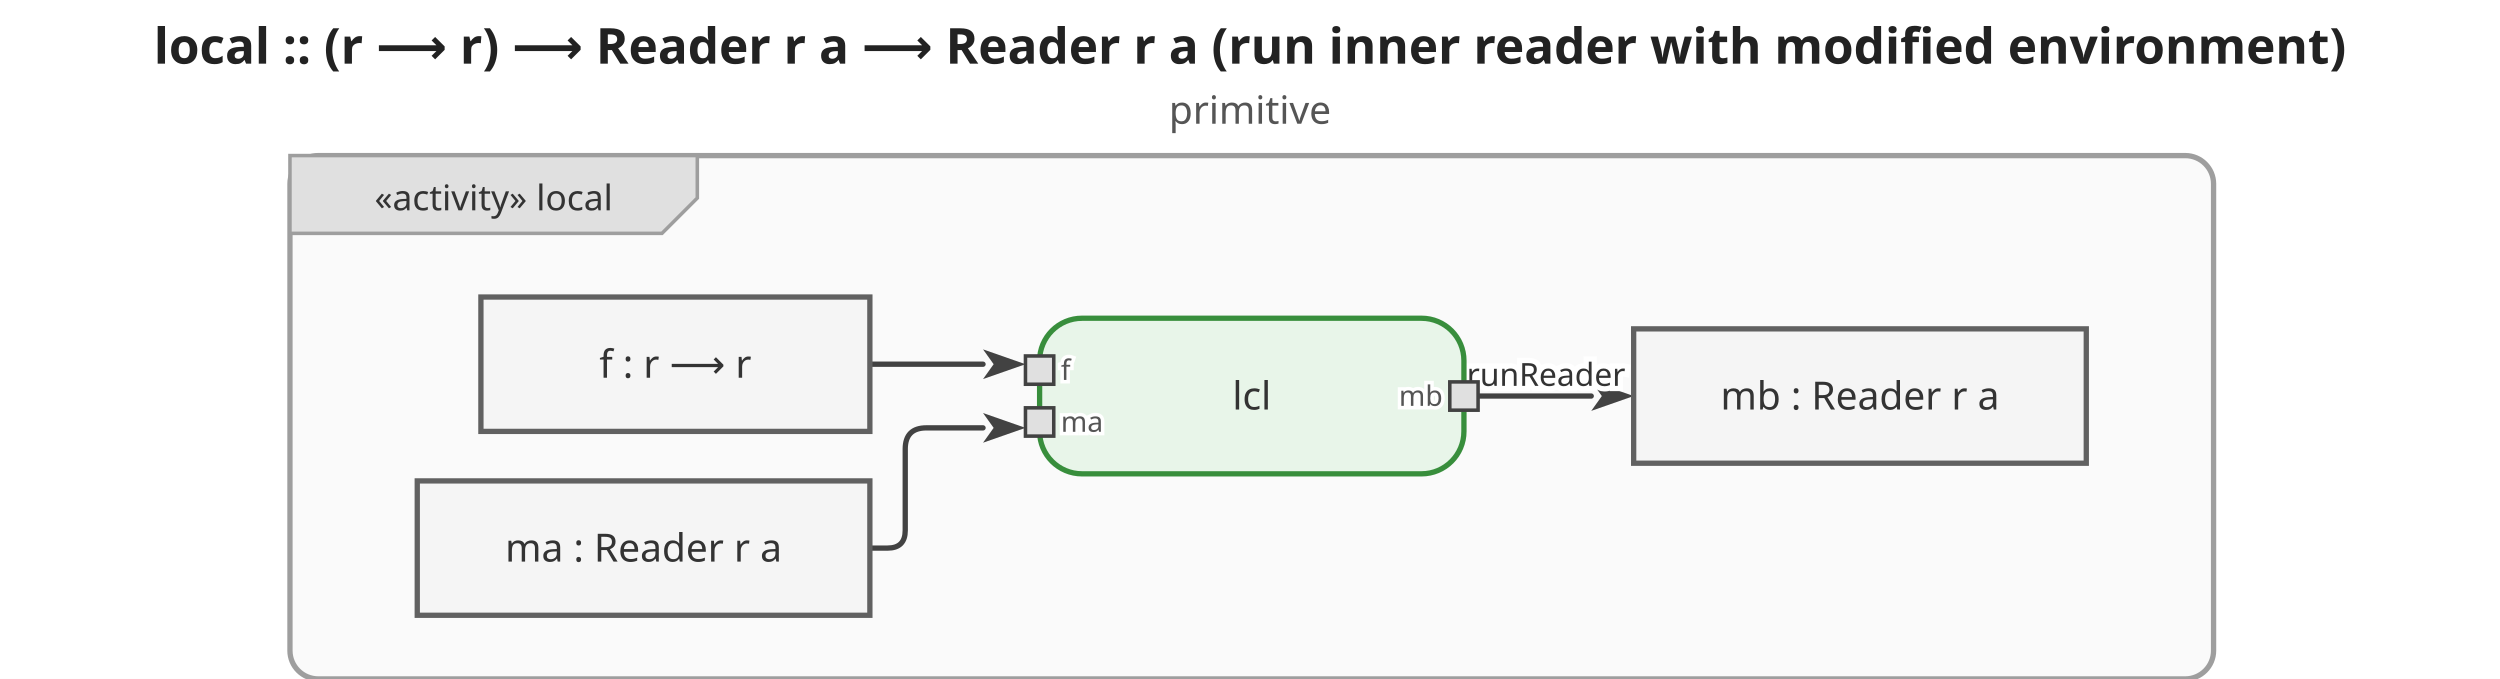
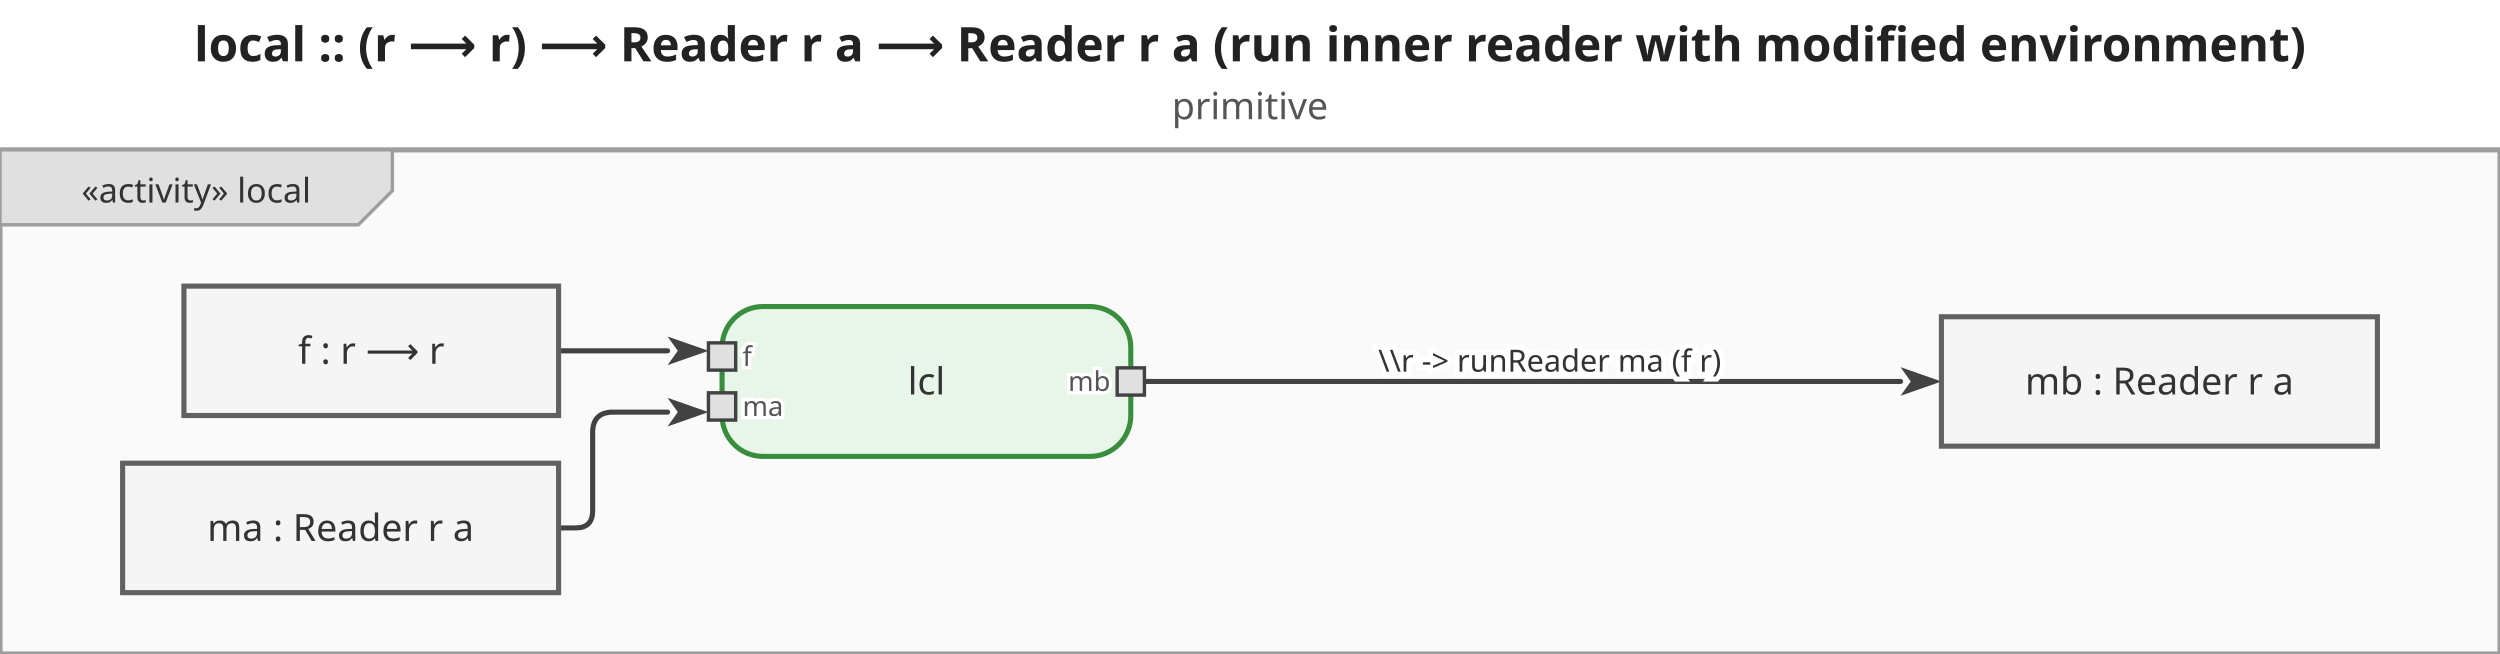
- <svg xmlns="http://www.w3.org/2000/svg" viewBox="0 0 707 192" width="707" height="192">
+ <svg xmlns="http://www.w3.org/2000/svg" viewBox="0 0 734 192" width="734" height="192">
  <defs>
    <marker id="arrowFilled" viewBox="0 0 10 10" refX="0" refY="5" markerWidth="8" markerHeight="8" orient="auto-start-reverse">
      <path d="M0,1.5 L10,5 L0,8.5 L2.5,5 Z" fill="#424242" />
    </marker>
    <marker id="arrowOpen" viewBox="0 0 10 10" refX="0" refY="5" markerWidth="8" markerHeight="8" orient="auto-start-reverse">
      <path d="M0,1.5 L10,5 L0,8.5" fill="none" stroke="#424242" stroke-width="1.25" />
    </marker>
    <marker id="arrowHof" viewBox="0 0 10 10" refX="0" refY="5" markerWidth="8" markerHeight="8" orient="auto-start-reverse">
      <path d="M0,1.5 L10,5 L0,8.5 L2.5,5 Z" fill="#00796b" />
    </marker>
  </defs>
-   <rect width="707" height="192" fill="white" />
-   <text x="353.5" y="18" text-anchor="middle" font-size="14" font-weight="bold" font-family="sans-serif" fill="#222">local :: (r ⟶ r) ⟶ Reader r a ⟶ Reader r a   (run inner reader with modified environment)</text>
-   <text x="353.5" y="35" text-anchor="middle" font-size="11" font-weight="normal" font-family="sans-serif" fill="#555">primitive</text>
-   <g transform="translate(82,44)">
-     <rect x="0" y="0" width="544" height="148" rx="8" fill="#fafafa" stroke="#9e9e9e" stroke-width="1.5" />
+   <rect width="734" height="192" fill="white" />
+   <text x="367" y="18" text-anchor="middle" font-size="14" font-weight="bold" font-family="sans-serif" fill="#222">local :: (r ⟶ r) ⟶ Reader r a ⟶ Reader r a   (run inner reader with modified environment)</text>
+   <text x="367" y="35" text-anchor="middle" font-size="11" font-weight="normal" font-family="sans-serif" fill="#555">primitive</text>
+   <g transform="translate(0,44)">
+     <rect x="0" y="0" width="734" height="148" fill="#fafafa" stroke="#9e9e9e" stroke-width="1.5" />
    <g class="diagram-frame-tab tab-activity">
      <path d="M0,0 L115.2,0 L115.2,12 L105.2,22 L0,22 Z" fill="#e0e0e0" stroke="#9e9e9e" stroke-width="1" />
      <text x="57.6" y="12" text-anchor="middle" font-size="10" font-family="sans-serif" dominant-baseline="middle" fill="#333">«activity» local</text>
    </g>
    <g class="edge">
      <path d="M164.0,59.0 L196.0,59.0" fill="none" stroke="#424242" stroke-width="1.5" stroke-linejoin="round" stroke-linecap="round" marker-end="url(#arrowFilled)" />
    </g>
    <g class="edge">
      <path d="M164.0,111.0 L169.0,111.0 Q174.0,111.0 174.0,106.0 L174.0,83.0 Q174.0,77.0 180.0,77.0 L196.0,77.0" fill="none" stroke="#424242" stroke-width="1.5" stroke-linejoin="round" stroke-linecap="round" marker-end="url(#arrowFilled)" />
    </g>
    <g class="edge">
-       <path d="M336.0,68.0 L368.0,68.0" fill="none" stroke="#424242" stroke-width="1.5" stroke-linejoin="round" stroke-linecap="round" marker-end="url(#arrowFilled)" />
-       <text x="360" y="62" text-anchor="middle" dominant-baseline="middle" font-size="9" font-family="sans-serif" fill="#333" stroke="white" stroke-width="3" paint-order="stroke fill">\\r -&gt; runReader ma (f r)</text>
+       <path d="M336.0,68.0 L558.0,68.0" fill="none" stroke="#424242" stroke-width="1.5" stroke-linejoin="round" stroke-linecap="round" marker-end="url(#arrowFilled)" />
+       <text x="455" y="62" text-anchor="middle" dominant-baseline="middle" font-size="9" font-family="sans-serif" fill="#333" stroke="white" stroke-width="3" paint-order="stroke fill">\\r -&gt; runReader ma (f r)</text>
    </g>
    <g class="action-node">
      <rect x="212" y="46" width="120" height="44" rx="12" fill="#e8f5e9" stroke="#388e3c" stroke-width="1.5" />
      <text class="action-label" x="272" y="68" text-anchor="middle" font-size="11" font-family="sans-serif" dominant-baseline="middle" fill="#333">lcl</text>
      <g class="pin pin-in">
        <rect x="208" y="56.667" width="8" height="8" fill="#e0e0e0" stroke="#424242" stroke-width="1" />
        <text x="218" y="60.667" text-anchor="start" font-size="8" font-family="sans-serif" dominant-baseline="middle" fill="#555" stroke="white" stroke-width="2" paint-order="stroke fill">f</text>
      </g>
      <g class="pin pin-in">
        <rect x="208" y="71.333" width="8" height="8" fill="#e0e0e0" stroke="#424242" stroke-width="1" />
        <text x="218" y="75.333" text-anchor="start" font-size="8" font-family="sans-serif" dominant-baseline="middle" fill="#555" stroke="white" stroke-width="2" paint-order="stroke fill">ma</text>
      </g>
      <g class="pin pin-out">
        <rect x="328" y="64" width="8" height="8" fill="#e0e0e0" stroke="#424242" stroke-width="1" />
        <text x="326" y="68" text-anchor="end" font-size="8" font-family="sans-serif" dominant-baseline="middle" fill="#555" stroke="white" stroke-width="2" paint-order="stroke fill">mb</text>
      </g>
    </g>
    <g class="object-node">
      <rect x="54" y="40" width="110" height="38" fill="#f5f5f5" stroke="#616161" stroke-width="1.5" />
      <text x="109" y="59" text-anchor="middle" font-size="11" font-family="sans-serif" dominant-baseline="middle" fill="#333">f : r ⟶ r</text>
    </g>
    <g class="object-node">
      <rect x="36" y="92" width="128" height="38" fill="#f5f5f5" stroke="#616161" stroke-width="1.5" />
      <text x="100" y="111" text-anchor="middle" font-size="11" font-family="sans-serif" dominant-baseline="middle" fill="#333">ma : Reader r a</text>
    </g>
    <g class="object-node">
-       <rect x="380" y="49" width="128" height="38" fill="#f5f5f5" stroke="#616161" stroke-width="1.5" />
-       <text x="444" y="68" text-anchor="middle" font-size="11" font-family="sans-serif" dominant-baseline="middle" fill="#333">mb : Reader r a</text>
+       <rect x="570" y="49" width="128" height="38" fill="#f5f5f5" stroke="#616161" stroke-width="1.5" />
+       <text x="634" y="68" text-anchor="middle" font-size="11" font-family="sans-serif" dominant-baseline="middle" fill="#333">mb : Reader r a</text>
    </g>
  </g>
</svg>
